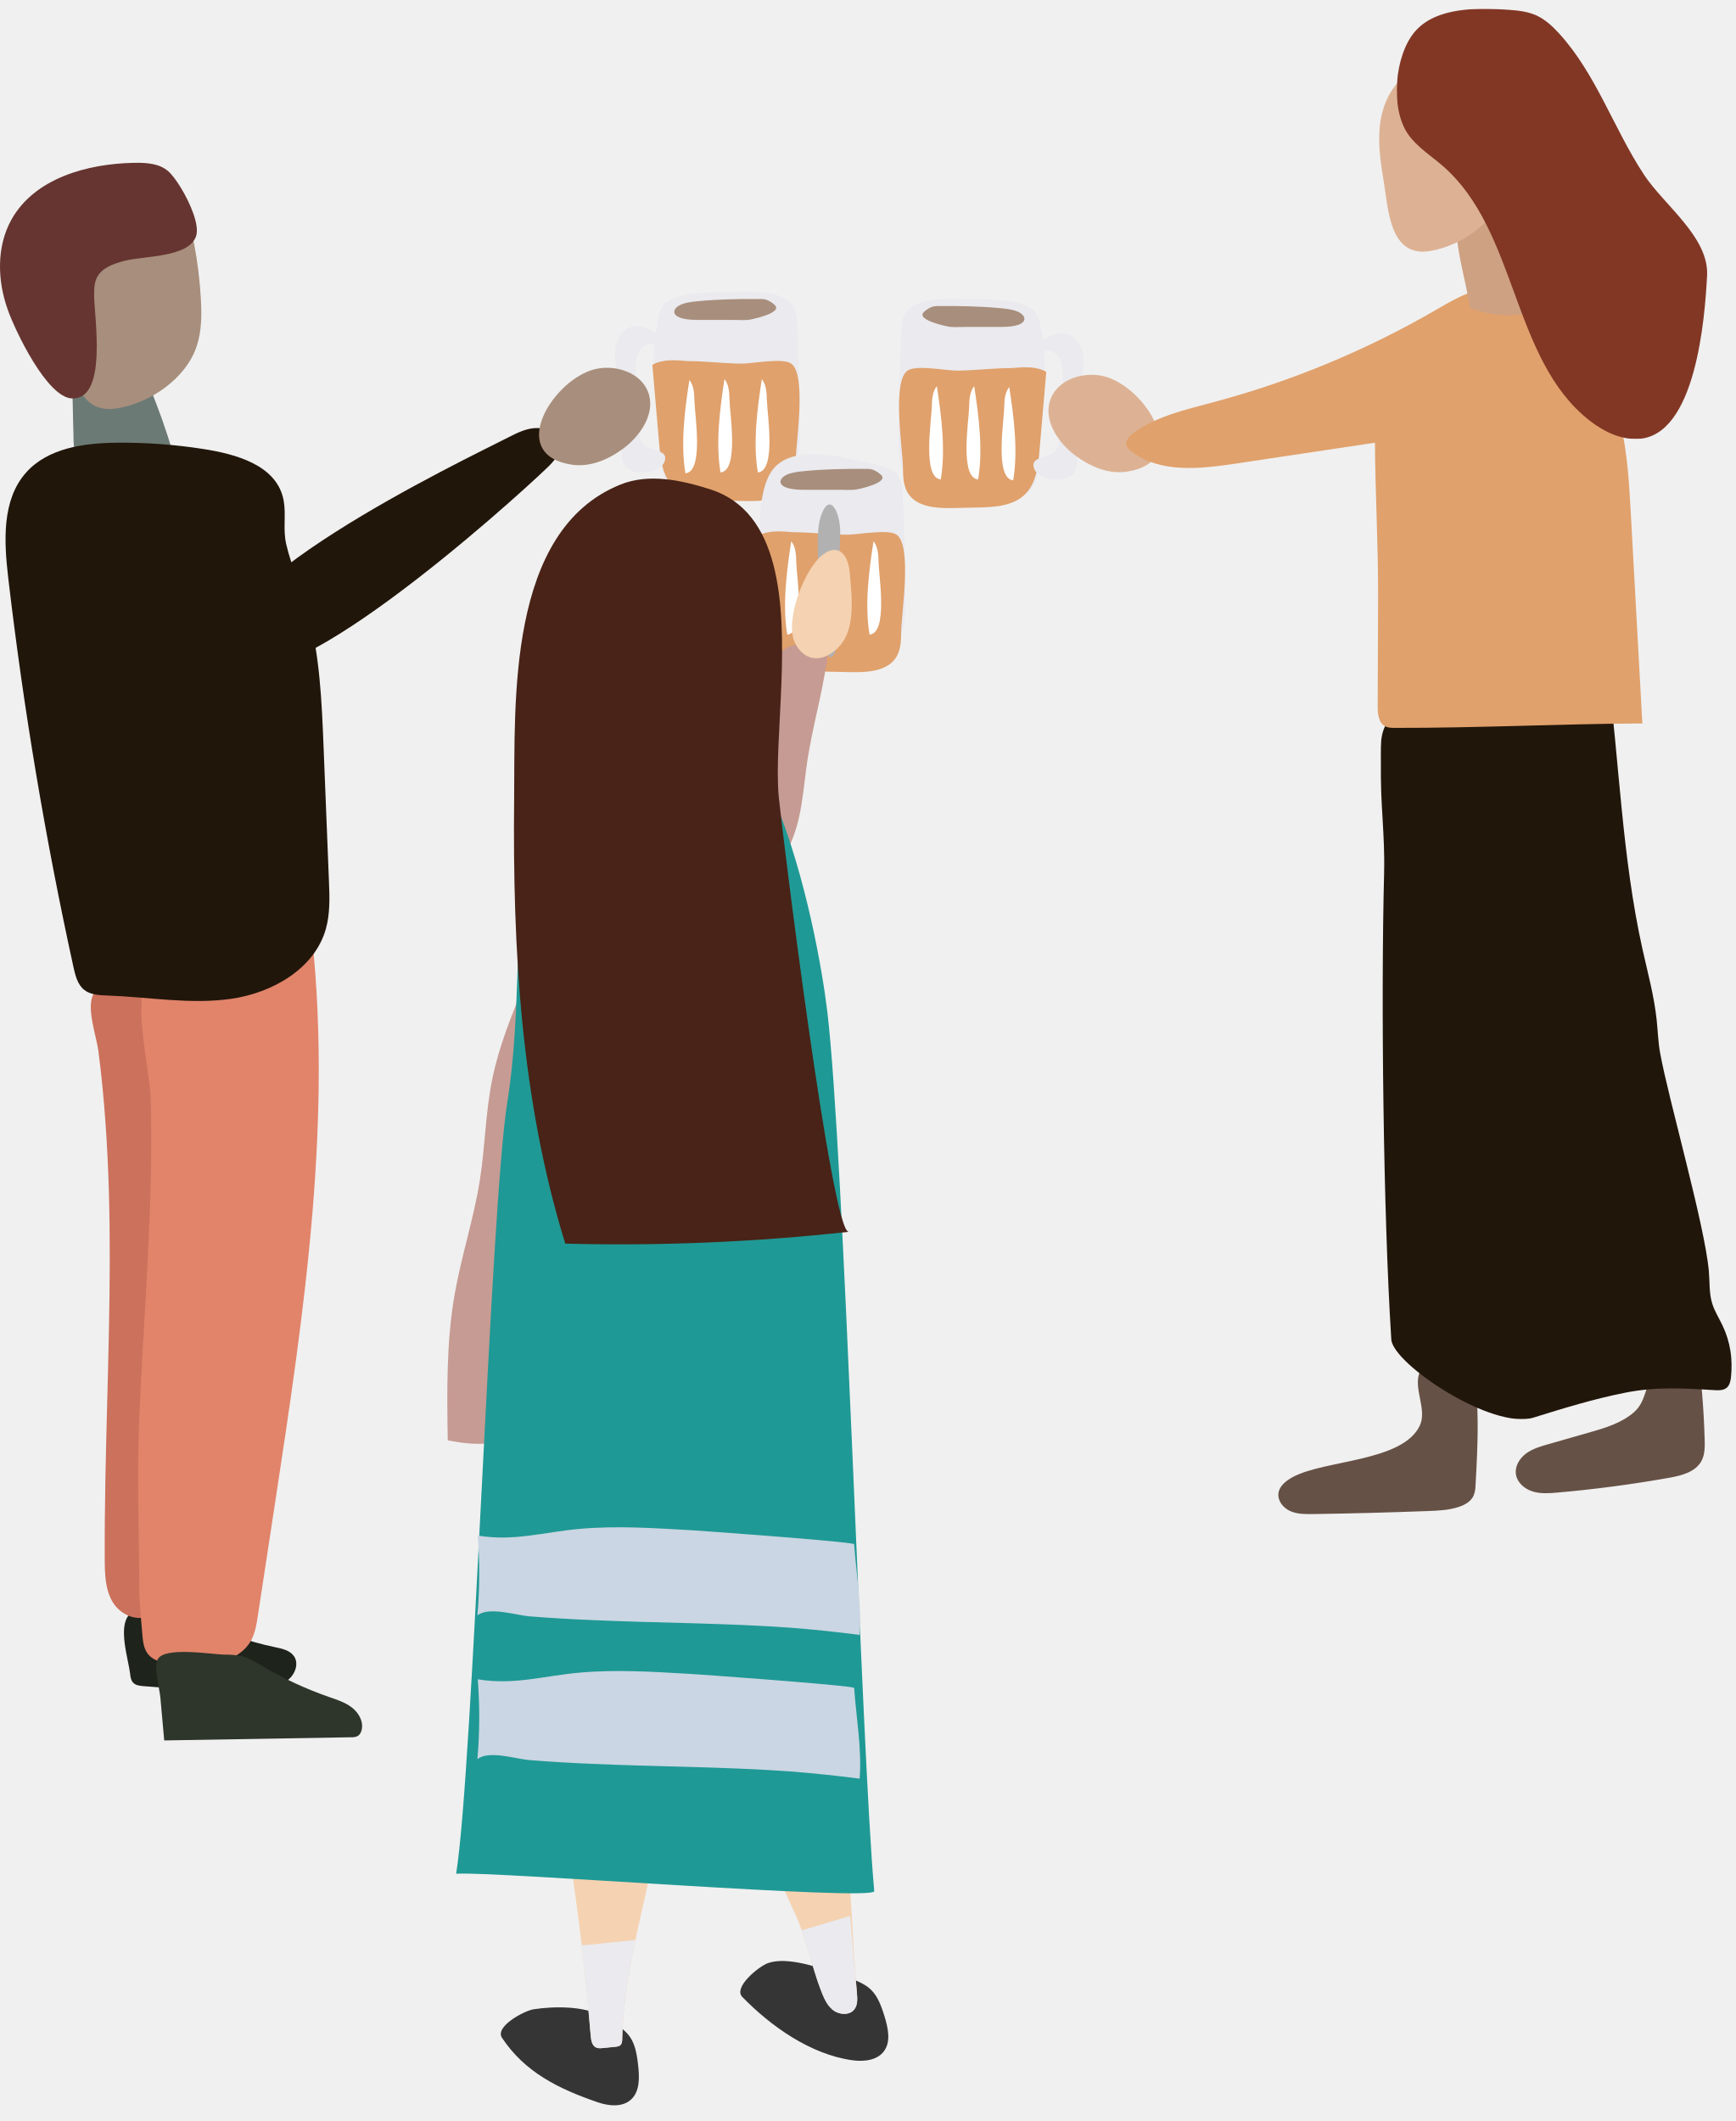
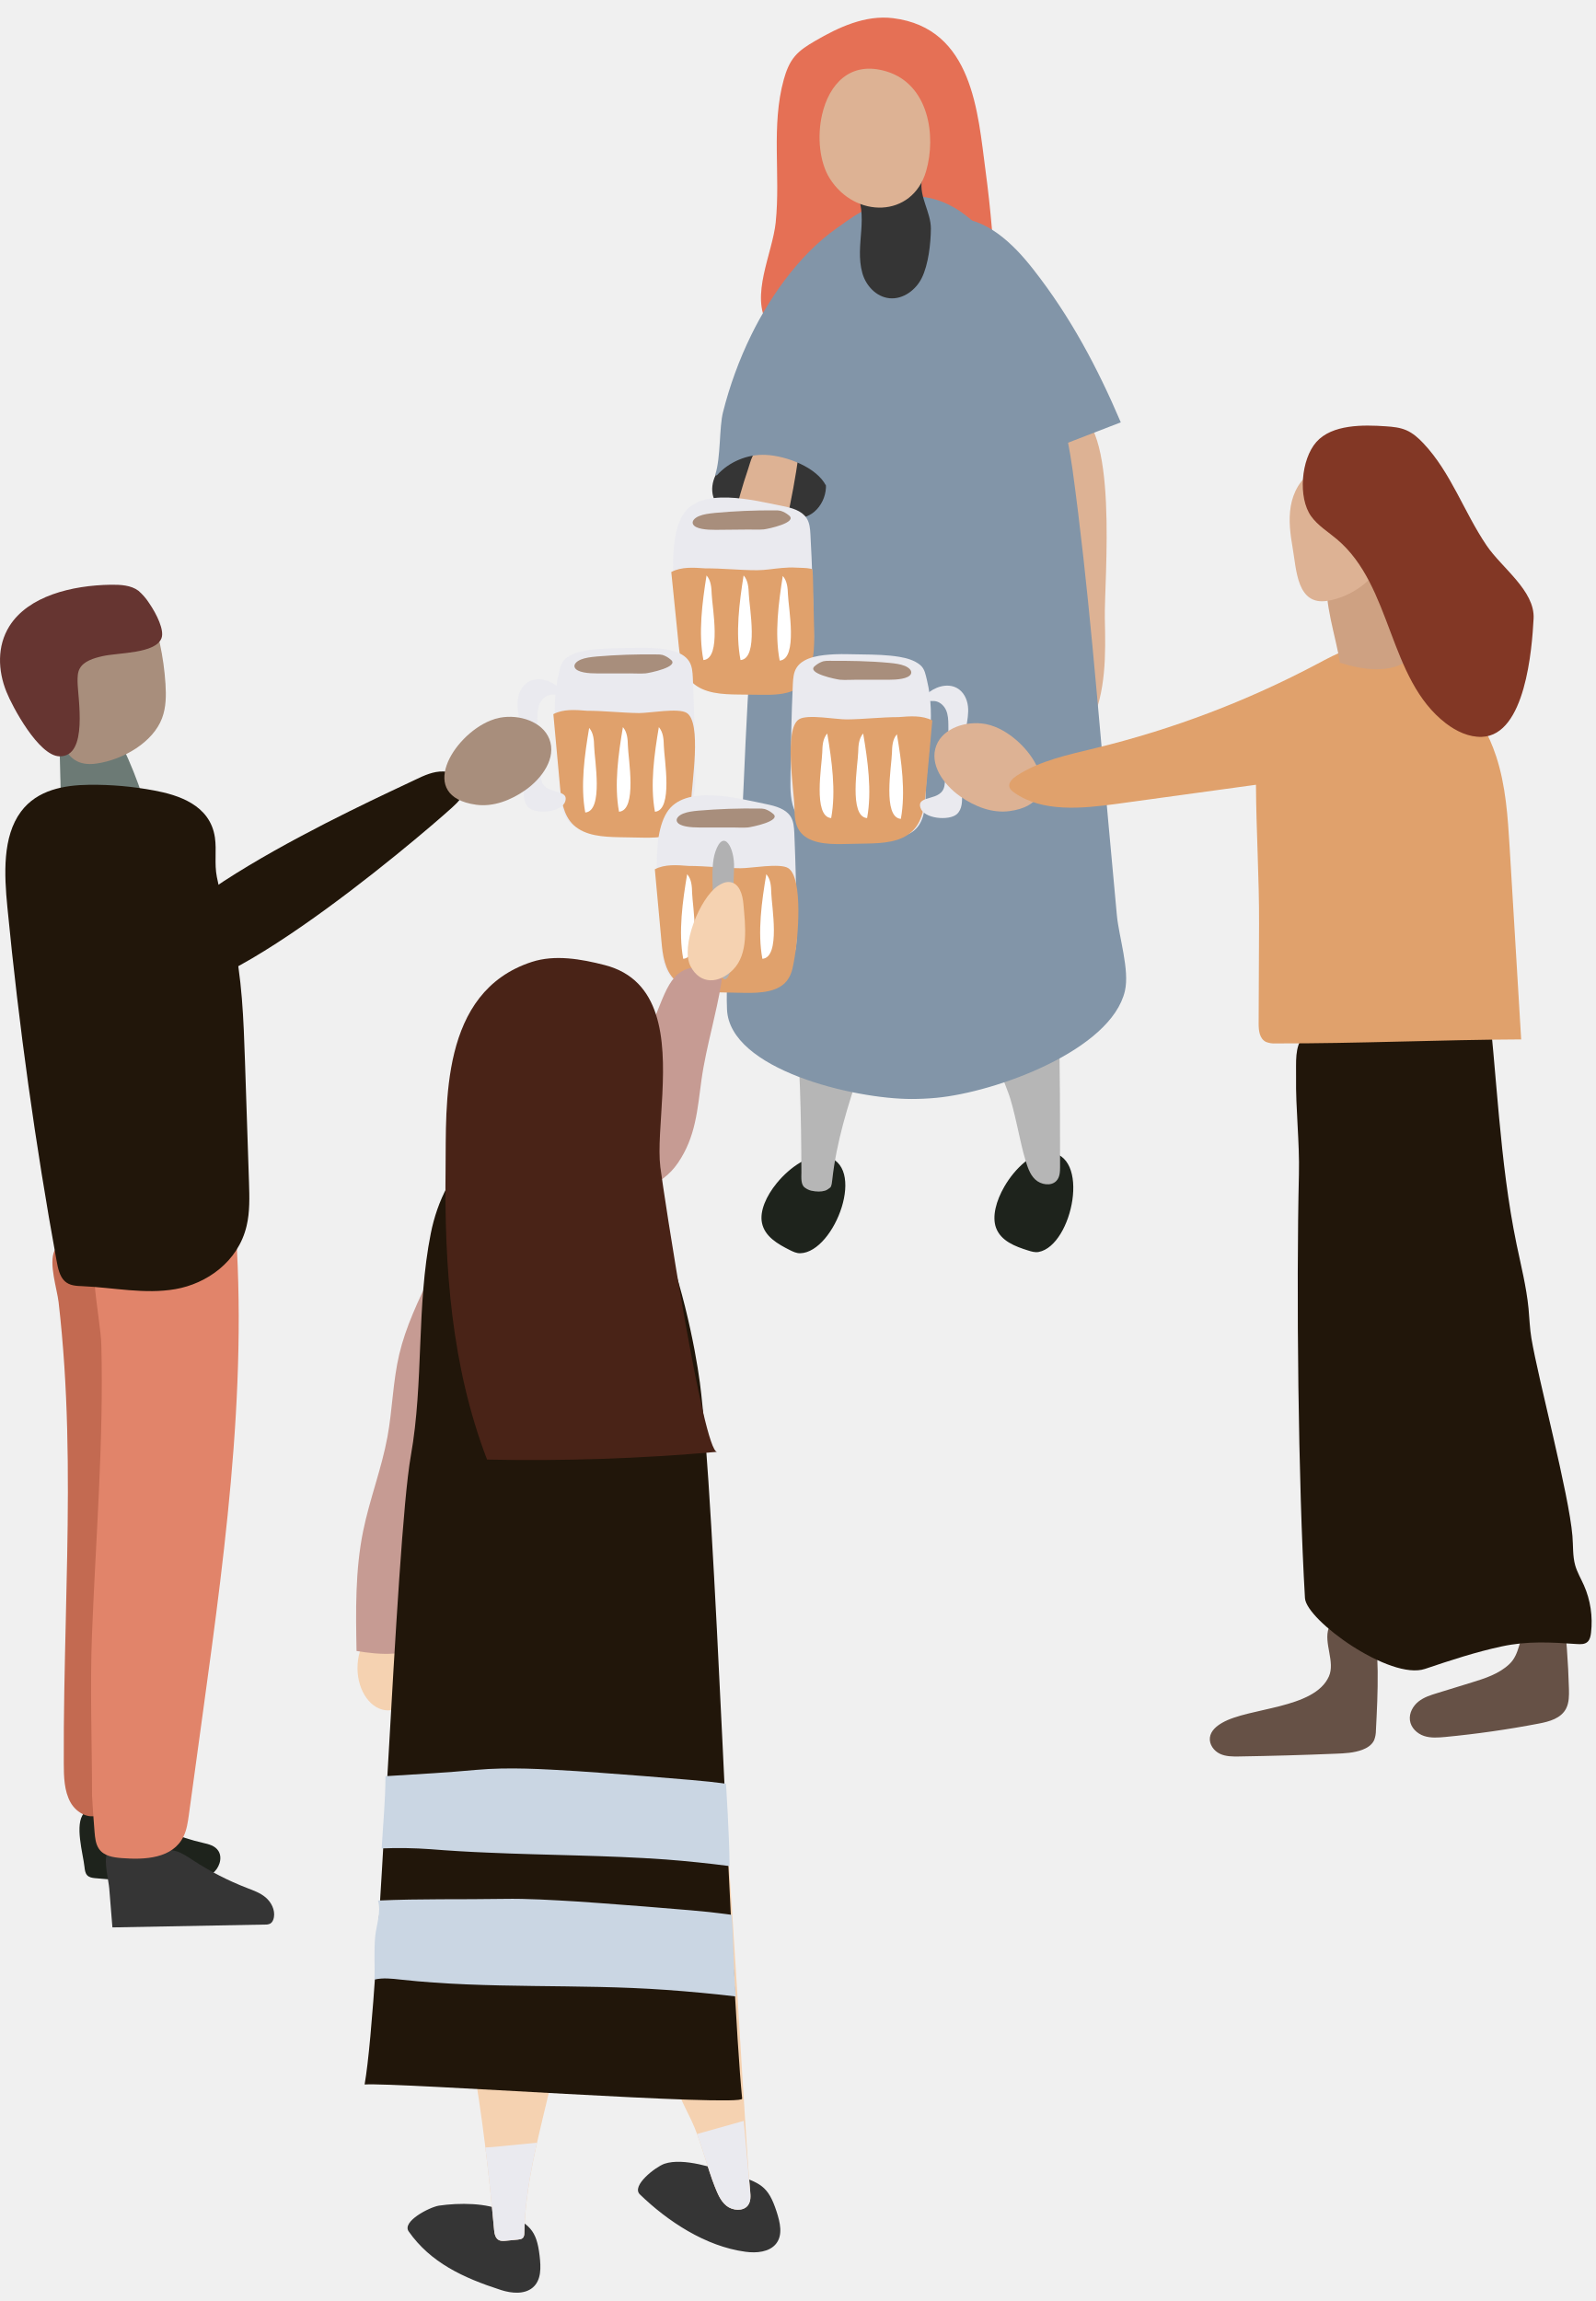
- <svg xmlns="http://www.w3.org/2000/svg" xmlns:xlink="http://www.w3.org/1999/xlink" width="63" height="77" viewBox="0 0 63 77">
+ <svg xmlns="http://www.w3.org/2000/svg" xmlns:xlink="http://www.w3.org/1999/xlink" width="52" height="75" viewBox="0 0 52 75">
  <defs>
-     <path id="a" d="M.231.232h12.74v28.236H.231z" />
-     <path id="c" d="M.176.27h11.266v15.618H.176z" />
-     <path id="e" d="M1.427.16c-.125.047-.29.046-.456.045C.73.203.487.202.355.345c-.21.228-.224.667-.262.97-.197 1.55.122 4.09.376 5.615.38 2.274.63 4.567.827 6.864.014.162.047.351.192.422.078.037.17.03.256.02l.445-.045c.067-.007.14-.016.189-.064.056-.055.06-.142.062-.222.056-3.046 1.252-5.967 1.49-9.005.118-1.523-.006-3.052-.13-4.574C3.79.204 2.597.132 1.902.132c-.244 0-.426.009-.475.027" />
-     <path id="g" d="M1.682.961c-.507.137-1.557.059-1.514.724.047.73.567 1.643.823 2.328A67.207 67.207 0 0 0 2.994 8.8c.302.652.615 1.953.872 2.625.108.28.215.578.443.774.229.195.625.23.804-.01.119-.16.107-.376.09-.573C4.89 7.994 4.57 3.706 3.749.165c.037.162-1.872.744-2.067.796" />
+     <path id="a" d="M.15.027h8.207v14.475H.149z" />
+     <path id="c" d="M1.232.13C1.125.169.982.168.838.167.631.165.42.164.306.28.126.466.113.824.08 1.07-.09 2.332.186 4.4.405 5.642c.327 1.852.544 3.72.715 5.59.012.131.04.285.165.343.068.03.147.024.221.017l.385-.037c.058-.006.121-.014.163-.052.048-.045.052-.116.053-.18.049-2.482 1.082-4.86 1.287-7.334.103-1.24-.004-2.485-.111-3.725-.009-.099-1.04-.158-1.64-.158-.21 0-.368.007-.41.023" />
+     <path id="e" d="M1.453.783C1.015.893.108.83.145 1.373c.04.594.49 1.337.711 1.895a53.675 53.675 0 0 0 1.73 3.897c.261.531.532 1.59.754 2.137.093.229.185.472.382.63.198.16.54.189.695-.008.102-.129.092-.305.077-.466-.27-2.949-.547-6.44-1.256-9.323.033.131-1.617.605-1.785.648" />
  </defs>
  <g fill="none" fill-rule="evenodd">
-     <path fill="#EAEAEF" d="M37.727 16.49c-.01.545-.07 1.173-.52 1.479-.21.142-.469.185-.72.225-.672.106-1.36.212-2.031.1-.672-.11-1.34-.48-1.63-1.095-.208-.437-.206-.94-.199-1.423.017-1.246.034-2.492.09-3.737.01-.227.025-.465.144-.66.273-.447.96-.504 1.43-.53.172-.01.344-.007.516-.004l.538.01c.468.007.938.016 1.4.098.272.05.56.134.772.32.182.157.21.395.262.621.348 1.505-.025 3.08-.052 4.597" />
-     <path fill="#E0A16C" d="M36.708 13.363c.432-.036.895-.077 1.272.136l-.248 2.875c-.048.559-.119 1.166-.514 1.563-.436.437-1.119.476-1.735.488l-.892.019c-.6.012-1.312-.032-1.632-.54-.17-.271-.178-.61-.182-.929-.008-.667-.409-3.14.173-3.526.317-.21 1.403.01 1.798.006.653-.006 1.309-.092 1.96-.092" />
-     <path fill="#A88E7C" d="M36.358 11.193c.205.02.416.047.585.12.169.074.285.204.228.325-.091.194-.517.231-.854.23h-1.222c-.196 0-.4.015-.595-.001-.127-.01-1.312-.261-.944-.556a.868.868 0 0 1 .306-.181.83.83 0 0 1 .212-.02c.77-.004 1.517.006 2.284.083" />
-     <path fill="#EAEAEF" d="M38.905 17.247c.21-.2.205-.531.193-.821-.036-.88.017-1.764.156-2.633.046-.288.102-.58.07-.869-.032-.29-.168-.584-.42-.729-.366-.21-.847-.038-1.145.259-.029.028-.058.06-.064.1-.013.074.06.14.133.156.074.018.151.004.227.01.2.017.364.178.442.363.078.184.086.39.089.59.011.81-.038 1.62-.146 2.423-.092.673-1.053.352-.911.885.121.456 1.087.54 1.376.266" />
-     <path fill="#DDB294" d="M40.36 13.757c1.431.616 2.786 3.038.537 3.367-.658.097-1.32-.184-1.855-.58-.645-.48-1.188-1.3-.909-2.052.259-.696 1.132-.995 1.86-.85.121.023.244.062.366.115" />
-     <path fill="#FFF" d="M35.363 14.018c-.164.206-.177.49-.183.752-.012.504-.351 2.578.326 2.635.183-1.077.022-2.314-.143-3.387M34.007 14.018c-.164.206-.177.49-.183.752-.011.504-.351 2.578.326 2.635.183-1.077.022-2.314-.143-3.387M36.636 14.049c-.164.206-.177.49-.183.753-.011.503-.351 2.577.326 2.634.183-1.077.022-2.314-.143-3.387" />
-     <path fill="#665146" d="M46.935 53.619c-.242.13-.493.32-.527.593-.036.276.176.535.431.647.255.112.542.111.82.107 1.393-.02 2.784-.057 4.176-.11.384-.014.775-.031 1.138-.156.21-.073.42-.193.515-.394a1.04 1.04 0 0 0 .074-.39c.084-1.498.177-3.22-.175-4.683-.62-.123-1.603-.08-1.86.597-.226.594.29 1.35.007 1.936-.633 1.305-3.443 1.231-4.6 1.853M59.32 51.263c-.452.4-1.053.576-1.633.742l-1.486.425c-.28.08-.569.164-.804.337-.235.174-.41.459-.37.748.041.304.311.538.605.63.293.091.609.067.915.04a46.512 46.512 0 0 0 4.042-.536c.449-.08.955-.207 1.173-.608.126-.233.125-.512.118-.777a31.46 31.46 0 0 0-.259-3.216c.015.11-1.381.596-1.552.79-.369.418-.29 1.019-.75 1.425" />
-     <g transform="translate(49.888 23.053)">
+     <path fill="#FFF" d="M21.963 21.546c.147.167.16.397.168.612.014.41.333 2.095-.27 2.147-.17-.876-.037-1.884.102-2.76" />
+     <path fill="#1E231C" d="M25.315 38.567c-.34.417-.557.905-.48 1.29.09.45.52.694.91.889.106.053.218.107.34.103 1.127-.032 2.209-2.92.795-3.164-.476-.082-1.124.34-1.565.882M32.738 38.673c-.27.465-.409.981-.273 1.348.16.43.622.605 1.039.736.113.036.231.072.35.05 1.109-.209 1.726-3.23.292-3.25-.483-.007-1.057.511-1.408 1.116" />
+     <path fill="#B6B6B6" d="M26.12 38.241c0 .132-.023.375.113.469a.582.582 0 0 0 .207.1c.184.038.32.038.45 0 .059-.016.123-.066.168-.1.052-.042.062-.197.07-.26.27-2.468 1.483-4.683 1.909-7.131.213-1.228.218-2.478.222-3.721 0-.134-1.862-.344-2.03-.298-.27.073-.727-.105-.937.077-.197.17-.24.526-.296.769-.283 1.245-.193 3.327-.085 4.582.16 1.87.206 3.636.21 5.513zM32.855 35.595c.213.55.387 1.627.56 2.19.072.235.142.484.325.658.182.174.52.23.692.047.114-.12.12-.298.12-.459-.006-2.96.031-6.46-.417-9.39.02.134-1.666.476-1.838.505-.446.075-1.344-.06-1.356.483-.013.596.369 1.372.54 1.945a54.153 54.153 0 0 0 1.374 4.021" />
+     <path fill="#DDB294" d="M36.011 20.162c.027 1.17.045 2.386-.463 3.456-.961-.21-1.492-1.19-1.687-2.102-.183-.856-.186-1.735-.189-2.608-.003-1.069-.885-5.781 1.257-5.521 1.57.19 1.054 5.567 1.082 6.775" />
+     <g transform="translate(24.386)">
      <mask id="b" fill="#fff">
        <use xlink:href="#a" />
      </mask>
-       <path fill="#21160A" d="M.355 8.61C.39 7.308.211 6 .233 4.696c.01-.568-.072-1.18.315-1.616.529-.596 1.223-.99 1.716-1.655.193-.261.373-.54.628-.742C3.33.336 3.918.266 4.474.242c1.138-.046 2.28.053 3.393.293.16.034.329.077.437.2.105.117.13.283.15.44.44 3.414.534 6.882 1.283 10.243.19.852.422 1.697.513 2.565.042.396.053.796.124 1.188.299 1.664 1.619 6.235 1.769 7.92.035.392.005.796.12 1.172.086.284.25.536.377.804.279.584.386 1.25.305 1.892-.017.133-.047.274-.147.363-.119.105-.297.101-.456.092-1.142-.071-2.125-.128-3.241.094-1.124.223-2.221.559-3.313.9-1.5.47-5.115-1.945-5.172-2.834C.324 20.992.237 13.201.356 8.611" mask="url(#b)" />
+       <path fill="#E57055" d="M.898 7.239c.159-1.55-.155-3.145.264-4.652.075-.268.175-.535.358-.752.176-.209.418-.359.66-.5C2.946.887 3.821.481 4.72.592 7.332.915 7.486 3.694 7.736 5.56c.336 2.508.434 5.043.292 7.567-.006.105-.015.217-.082.302-.077.098-.212.136-.338.165-.698.162-1.382.19-2.095.207-.487.01-1.191.26-1.632.102-.184-.067-.334-.194-.478-.32-1.004-.882-2.042-1.894-2.756-3.003-.598-.93.146-2.312.252-3.342" mask="url(#b)" />
    </g>
-     <path fill="#E0A16C" d="M58.698 14.922c.36 1.192.43 2.448.499 3.691l.42 7.65c-2.996.016-5.982.168-8.981.162-.12 0-.246-.001-.353-.057-.244-.127-.274-.457-.273-.733l.015-3.99c.007-1.869-.104-3.701-.114-5.573l-5.079.762c-1.286.193-2.734.348-3.764-.446-.075-.058-.15-.126-.177-.217-.052-.183.111-.353.266-.464.849-.606 1.898-.84 2.905-1.11a33.127 33.127 0 0 0 8.093-3.364c.709-.412 1.48-.868 2.29-.75.443.066.842.298 1.213.547 1.516 1.02 2.514 2.148 3.04 3.892" />
-     <path fill="#CEA182" d="M53.36 11.186c.882.299 1.96.456 2.655-.162.558-.495.665-1.353.457-2.07-.207-.716-.672-1.325-1.128-1.915-.106-.138-.219-.28-.378-.347a.901.901 0 0 0-.406-.044c-1.022.065-1.517.213-1.666 1.103-.164.977.333 2.447.467 3.435" />
-     <path fill="#DDB294" d="M54.614 6.967c.17-.52.172-1.08.142-1.627a14.702 14.702 0 0 0-.232-1.918c-.06-.317-.143-.656-.384-.867-.257-.223-.624-.245-.961-.255-.674-.022-1.387-.033-1.972.308-.608.355-.97 1.046-1.089 1.748-.118.701-.023 1.421.095 2.124.184 1.086.207 2.876 1.695 2.633 1.126-.184 2.34-1.024 2.706-2.146" />
-     <g transform="translate(50.528 .049)">
+     <path fill="#8295A8" d="M33.288 9.488c1.009 2.106 1.517 4.706 1.669 5.81.523 3.814.816 7.655 1.166 11.482l.28 3.05c.066.703.42 1.787.263 2.467-.446 1.934-4.205 3.306-6.157 3.487a8.64 8.64 0 0 1-.801.037c-1.883 0-5.929-.961-6.012-2.92-.068-1.587.31-3.293.415-4.885.221-3.395.193-6.885.812-10.248.457-2.484.185-4.998.693-7.454.225-1.087.756-2.158 1.7-2.897 2.86-2.243 4.77-.436 5.972 2.07" />
+     <path fill="#353535" d="M25.148 14.787c-.505-.084-1.062-.022-1.467.275-.406.298-.604.866-.363 1.294.298.528 1.045.62 1.679.649.457.02 1.186-.02 1.542-.322.233-.198.366-.491.382-.787.04-.73-1.166-1.007-1.773-1.109" />
+     <path fill="#DDB294" d="M23.52 18.457c-.083.304-.15.67.082.895.113.11.274.16.43.203.281.078.624.132.834-.06.105-.096.15-.233.192-.364.444-1.41.77-2.854.975-4.312.016-.117-1.032-.306-1.177-.249-.345.137-.373.432-.479.739-.352 1.023-.573 2.105-.857 3.148" />
+     <path fill="#8295A8" d="M29.735 6.838c-.741-.183-1.545.026-2.188.42-1.336.818-2.405 2.322-3.06 3.66a12.91 12.91 0 0 0-.922 2.52c-.125.496-.071 1.458-.247 2.02-.011.032.033.052.056.026.386-.43.99-.687 1.588-.657.693.034 1.662.413 1.96 1.003.887-3.075 2.515-5.77 2.813-8.992" />
+     <path fill="#EAEAEF" d="M22.122 21.08c.013.442.069.953.46 1.2.182.114.407.147.624.177.582.082 1.176.163 1.755.068.58-.096 1.153-.401 1.4-.904.176-.357.17-.767.16-1.16-.024-1.015-.048-2.03-.106-3.043-.01-.185-.025-.378-.129-.535-.16-.243-.485-.332-.782-.39-.93-.184-2.683-.65-3.254.301-.593.989-.159 3.188-.128 4.285" />
+     <path fill="#E0A16C" d="M22.979 18.525c-.374-.026-.774-.056-1.099.12l.237 2.34c.046.454.111.948.456 1.268.38.352.97.38 1.502.385l.77.009c.359.004.752-.005 1.076-.167.39-.196.508-.654.573-1.038.053-.318.046-.641.04-.963l-.034-1.542c-.003-.112-.005-.223-.015-.334-.002-.017-.004-.036-.017-.049-.011-.01-.027-.014-.042-.017-.16-.033-.33-.026-.492-.036-.15-.01-.301 0-.45.012-.27.022-.542.073-.812.073-.564 0-1.131-.065-1.693-.06" />
+     <path fill="#FFF" d="M24.238 18.756c.147.167.16.398.169.612.014.41.332 2.096-.27 2.147-.171-.876-.038-1.884.1-2.759M23.029 18.756c.147.167.16.398.168.612.015.41.333 2.096-.27 2.147-.17-.876-.037-1.884.102-2.759M25.514 18.773c.147.167.161.398.169.612.014.41.332 2.096-.27 2.147-.17-.876-.037-1.884.101-2.759" />
+     <path fill="#A88E7C" d="M23.289 16.72c-.178.018-.36.041-.505.102-.146.06-.245.168-.195.265.08.158.449.185.74.183l1.055-.01c.17-.002.345.01.514-.005.11-.01 1.131-.222.811-.46a.766.766 0 0 0-.265-.145.77.77 0 0 0-.183-.015 20.03 20.03 0 0 0-1.972.084" />
+     <path fill="#8295A8" d="M36.531 13.766l-2.356.91c-.32.123-.666.249-1 .17-.456-.109-.717-.549-.903-.955-.231-.507-1.785-6.787-1.23-6.795 1.105-.014 1.982.847 2.638 1.685 1.217 1.552 2.089 3.2 2.851 4.985" />
+     <path fill="#353535" d="M27.848 6.13c.514.922-.003 1.836.26 2.773.112.4.447.775.884.818.447.044.863-.275 1.052-.66.217-.437.294-1.128.297-1.606.003-.537-.385-1.038-.295-1.577" />
+     <path fill="#DDB294" d="M26.796 3.73c-.169.732-.079 1.565.247 2.084.822 1.312 2.695 1.303 3.143-.236.336-1.156.084-2.826-1.283-3.247-1.199-.369-1.883.425-2.107 1.4" />
+     <path fill="#EAEAEF" d="M30.17 25.92c-.009.443-.06.955-.449 1.204-.181.116-.406.151-.622.184-.581.086-1.175.173-1.755.082-.58-.091-1.157-.391-1.409-.893-.179-.355-.177-.765-.17-1.159.014-1.014.029-2.029.077-3.043.01-.185.022-.378.124-.536.237-.365.83-.411 1.235-.433a6.71 6.71 0 0 1 .447-.003l.464.008c.404.006.81.013 1.21.08.234.04.483.11.666.26.157.129.181.322.227.507.3 1.225-.022 2.507-.045 3.743" />
+     <path fill="#E0A16C" d="M29.29 23.374c.373-.03.772-.063 1.098.11l-.214 2.342c-.042.454-.103.949-.445 1.272-.376.356-.965.388-1.498.398l-.77.015c-.52.01-1.134-.026-1.41-.44-.147-.22-.154-.496-.157-.756-.007-.544-.353-2.558.15-2.871.273-.171 1.21.008 1.553.005.564-.005 1.13-.075 1.692-.075" />
+     <path fill="#A88E7C" d="M28.987 21.606c.177.017.36.04.505.099.146.06.247.166.198.264-.08.158-.448.188-.739.188l-1.055-.001c-.17 0-.345.013-.514 0-.11-.01-1.133-.213-.815-.453a.766.766 0 0 1 .264-.148.77.77 0 0 1 .183-.016c.665-.003 1.31.005 1.973.067" />
+     <path fill="#EAEAEF" d="M31.187 26.537c.182-.163.177-.433.167-.67-.031-.716.014-1.436.135-2.143.04-.235.088-.472.06-.708-.028-.235-.145-.475-.364-.593-.315-.17-.73-.031-.988.21-.025.024-.05.05-.055.082-.011.06.051.113.115.127.064.014.13.003.196.008.172.014.314.145.382.295.067.15.074.318.076.481.01.66-.032 1.32-.126 1.973-.079.548-.91.287-.787.721.105.372.94.44 1.189.217" />
+     <path fill="#DDB294" d="M32.443 23.694c1.237.502 2.407 2.474.465 2.743-.568.078-1.141-.15-1.602-.473-.558-.39-1.027-1.058-.785-1.671.223-.566.977-.81 1.606-.693.104.02.21.051.316.094" />
+     <path fill="#FFF" d="M28.134 23.907c-.145.168-.157.399-.162.613-.01.41-.313 2.099.29 2.145.163-.877.02-1.884-.128-2.758M26.963 23.907c-.145.168-.157.399-.162.613-.01.41-.313 2.099.29 2.145.163-.877.02-1.884-.128-2.758M29.234 23.932c-.145.168-.157.4-.162.613-.01.41-.313 2.099.29 2.146.162-.878.02-1.885-.128-2.759" />
+     <path fill="#665146" d="M39.835 56.154c-.184.106-.373.26-.4.483-.026.225.134.436.327.527.193.091.41.09.621.087 1.053-.017 2.105-.046 3.157-.09.29-.011.586-.025.862-.127.158-.059.317-.157.389-.32a.904.904 0 0 0 .056-.318c.063-1.22.133-2.621-.132-3.813-.47-.1-1.213-.066-1.408.485-.17.485.22 1.1.006 1.577-.478 1.063-2.604 1.003-3.478 1.509M49.201 54.236c-.341.325-.796.469-1.234.604l-1.124.346c-.213.065-.43.133-.608.274-.178.142-.31.374-.28.61.03.247.235.437.457.512.222.074.46.055.692.034a32.787 32.787 0 0 0 3.057-.438c.34-.065.722-.168.887-.494.096-.19.095-.417.09-.633a27.622 27.622 0 0 0-.196-2.619c.011.089-1.044.485-1.174.643-.279.34-.219.83-.567 1.16" />
+     <path fill="#21160A" d="M42.337 38.276c.025-1.062-.109-2.125-.093-3.189.008-.463-.054-.961.238-1.315.4-.486.926-.807 1.299-1.349.146-.212.282-.44.475-.604.33-.281.776-.339 1.196-.357a9.498 9.498 0 0 1 2.566.237c.12.028.249.064.33.163.08.096.1.231.114.358.333 2.781.404 5.605.97 8.342.144.693.32 1.382.389 2.088.03.323.04.649.093.968.227 1.354 1.225 5.077 1.338 6.448.027.32.004.649.09.956.066.23.19.436.286.654.211.476.292 1.018.23 1.541-.012.107-.035.223-.11.295-.09.086-.225.083-.345.075-.864-.058-1.608-.104-2.451.076-.85.182-1.68.456-2.506.734-1.134.382-3.869-1.584-3.912-2.308-.22-3.731-.286-10.075-.197-13.813" />
+     <path fill="#E0A16C" d="M48.763 24.643c.32.97.383 1.994.444 3.006l.374 6.23c-2.668.012-5.328.136-7.999.131a.73.73 0 0 1-.314-.047c-.217-.103-.244-.372-.244-.596l.014-3.25c.006-1.52-.093-3.013-.101-4.538l-4.524.621c-1.145.157-2.435.283-3.352-.363-.067-.047-.135-.103-.158-.177-.046-.15.1-.287.237-.377.756-.494 1.69-.685 2.587-.904a31.102 31.102 0 0 0 7.209-2.74c.63-.335 1.317-.706 2.04-.61.394.053.749.242 1.08.445 1.349.83 2.238 1.749 2.707 3.17" />
+     <path fill="#CEA182" d="M43.673 21.601c.759.243 1.687.371 2.287-.132.48-.403.573-1.102.394-1.685-.179-.583-.58-1.08-.972-1.56-.091-.112-.189-.228-.326-.283a.823.823 0 0 0-.35-.035c-.88.053-1.307.173-1.436.898-.14.795.287 1.992.403 2.797" />
+     <path fill="#DDB294" d="M45.075 18.19c.113-.337.114-.7.094-1.056a9.3 9.3 0 0 0-.154-1.246c-.04-.207-.096-.427-.257-.563-.172-.146-.417-.16-.642-.167-.45-.013-.927-.02-1.317.2-.406.231-.648.68-.727 1.136-.08.456-.016.924.063 1.38.123.706.138 1.869 1.132 1.71.752-.119 1.563-.664 1.808-1.393" />
+     <path fill="#823725" d="M48.459 17.787c-.74-1.087-1.161-2.38-2.067-3.34-.16-.17-.34-.331-.557-.425-.209-.09-.44-.112-.668-.127-.732-.051-1.751-.067-2.262.512-.5.565-.603 1.815-.17 2.42.218.305.554.507.843.752 1.816 1.532 1.663 4.553 3.552 6 .337.257.748.455 1.176.438 1.414-.054 1.628-2.867 1.68-3.853.049-.906-1.037-1.654-1.527-2.377" />
+     <path fill="#1E231C" d="M2.754 60.854c.01.093.023.193.08.261.066.078.17.094.266.103 1.014.103 2.035.067 3.053.032.262-.01.538-.023.76-.178.22-.153.355-.501.207-.739-.108-.175-.318-.223-.505-.266a7.156 7.156 0 0 1-2.168-.895c-.122-.076-.244-.156-.376-.207-.328-.125-1.059-.178-1.335.135-.316.358-.028 1.319.018 1.754" />
+     <path fill="#353535" d="M3.664 62.823l4.981-.093a.326.326 0 0 0 .167-.033c.066-.04.102-.123.116-.204.042-.245-.089-.493-.267-.645-.178-.152-.397-.228-.609-.31a9.476 9.476 0 0 1-1.765-.906c-.177-.116-.355-.24-.554-.297a1.793 1.793 0 0 0-.467-.048c-.341-.006-1.61-.25-1.78.146-.105.244.053.853.075 1.121l.103 1.27" />
+     <path fill="#6C7A75" d="M1.867 24.163c.58.24 1.264.277 1.874.103.059-.016.125-.035.18-.01.044.022.067.066.087.107.248.523.462 1.058.641 1.603.012.037.023.08-.004.111-.019.022-.052.03-.082.036-.44.087-.889.046-1.335.039-.249-.004-.82.125-1.035.005-.27-.151-.206-.542-.226-.785-.011-.14.003-1.167-.1-1.209" />
+     <path fill="#C36A51" d="M2.079 57.482c.001.432.013.888.215 1.258.202.37.665.6.995.37.32-.22.353-.712.356-1.129.048-6.031 1.175-12.044.758-18.058.032.458-2.398.333-2.63.848-.188.415.086 1.242.137 1.673.08.692.141 1.387.187 2.083.18 2.746.112 5.503.048 8.252-.036 1.567-.074 3.135-.066 4.703" />
+     <path fill="#E1846A" d="M3 58.535c.022.393.05.785.082 1.177.016.19.036.389.138.542.163.246.474.288.749.31.747.059 1.666.02 2.017-.714.102-.214.137-.459.17-.698l.451-3.286c.789-5.73 1.578-11.548.941-17.301l-2.127.735c-.569.196-1.556.313-2.03.704-.692.572-.111 2.904-.088 3.832.08 3.154-.183 6.3-.305 9.448C2.93 55.041 3 56.781 3 58.535" />
+     <path fill="#A88E7C" d="M5.281 23.412c.135-.357.136-.743.113-1.119a8.896 8.896 0 0 0-.184-1.32c-.047-.218-.113-.45-.304-.596-.203-.153-.493-.168-.76-.175-.533-.015-1.097-.023-1.56.211-.48.244-.767.72-.86 1.203-.094.483-.02.978.074 1.461.146.747.164 1.979 1.34 1.811.892-.126 1.851-.704 2.141-1.476" />
+     <path fill="#663531" d="M4.855 19.649a1.873 1.873 0 0 0-.342-.393c-.24-.182-.583-.201-.9-.197-1.273.019-2.69.368-3.307 1.351-.405.645-.377 1.45-.094 2.144.187.472 1.045 2.08 1.723 2.098.963.027.594-1.935.593-2.444 0-.141 0-.289.07-.416.129-.24.45-.339.743-.405.53-.12 1.723-.077 1.922-.583.1-.255-.147-.777-.408-1.155" />
+     <path fill="#21160A" d="M5.029 25.766a10.777 10.777 0 0 0-2.124-.186c-.804.01-1.689.157-2.224.878-.602.812-.546 2.037-.44 3.118.375 3.868.91 7.713 1.603 11.517.045.246.1.51.265.665.157.148.372.156.572.164 1.015.043 2.035.272 3.04.096 1.006-.176 2.04-.884 2.317-2.06.108-.456.093-.939.078-1.413a12042.9 12042.9 0 0 1-.131-3.95c-.046-1.367-.093-2.748-.397-4.066-.15-.655-.392-1.284-.52-1.945-.087-.442-.002-.86-.063-1.285-.155-1.07-1.205-1.388-1.976-1.533" />
+     <path fill="#21160A" d="M13.539 25.413c.288-.139.593-.279.916-.267.323.012.662.231.673.536.01.253-.197.463-.391.638-1.137 1.03-8.63 7.41-9.93 5.68-1.477-1.967 7.348-5.921 8.732-6.587" />
+     <path fill="#EAEAEF" d="M18.255 25.713c.008.443.06.955.449 1.204.18.116.405.151.621.183.582.087 1.175.173 1.756.082.58-.09 1.156-.39 1.408-.892.18-.355.177-.765.171-1.159a90.866 90.866 0 0 0-.078-3.043c-.009-.185-.021-.379-.124-.537-.236-.364-.83-.41-1.235-.432a6.713 6.713 0 0 0-.446-.003l-.464.008c-.405.006-.811.013-1.21.08-.235.04-.483.11-.667.26-.157.129-.18.322-.226.507-.3 1.225.022 2.507.045 3.742" />
+     <path fill="#E0A16C" d="M19.135 23.167c-.373-.03-.773-.063-1.099.11l.215 2.341c.041.455.102.95.444 1.273.376.355.966.387 1.498.398l.77.014c.52.01 1.134-.025 1.41-.44.147-.22.155-.495.158-.755.007-.544.353-2.558-.15-2.872-.274-.17-1.212.009-1.553.006-.564-.006-1.13-.075-1.693-.075" />
+     <path fill="#A88E7C" d="M19.438 21.4c-.178.016-.36.038-.506.098-.146.06-.246.166-.197.263.08.159.447.19.738.189l1.055-.001c.17 0 .345.012.514-.001.11-.009 1.134-.213.815-.452a.765.765 0 0 0-.263-.149.774.774 0 0 0-.183-.016 19.96 19.96 0 0 0-1.973.068" />
+     <path fill="#EAEAEF" d="M17.238 26.33c-.183-.163-.177-.433-.167-.67.03-.716-.015-1.436-.135-2.144-.04-.234-.088-.471-.06-.707.027-.236.145-.475.363-.594.315-.17.731-.03.989.211.024.023.05.05.055.082.01.06-.052.113-.115.127-.064.014-.13.003-.196.008-.173.014-.314.145-.382.295-.067.15-.074.318-.077.48-.01.66.032 1.32.126 1.974.08.548.91.287.787.72-.105.372-.94.44-1.188.218" />
+     <path fill="#A88E7C" d="M15.981 23.487c-1.237.502-2.406 2.474-.464 2.743.568.078 1.14-.151 1.602-.474.557-.39 1.027-1.057.785-1.67-.223-.566-.977-.81-1.606-.693a1.62 1.62 0 0 0-.317.094" />
+     <path fill="#FFF" d="M20.303 23.7c.146.168.157.399.163.613.01.41.312 2.098-.29 2.145-.163-.877-.02-1.884.127-2.758M21.474 23.7c.146.168.158.399.163.613.01.41.312 2.098-.29 2.145-.163-.877-.02-1.884.127-2.758M19.203 23.725c.146.168.157.399.163.613.01.41.313 2.099-.29 2.145-.163-.877-.02-1.884.127-2.758" />
+     <path fill="#EAEAEF" d="M21.563 30.772c.008.443.06.954.448 1.203.181.116.406.151.622.183.581.087 1.175.173 1.755.083.58-.091 1.157-.392 1.409-.892.179-.356.177-.766.17-1.16a91.61 91.61 0 0 0-.077-3.042c-.01-.185-.022-.38-.124-.537-.158-.244-.482-.336-.779-.397-.928-.19-2.676-.67-3.256.275-.603.983-.189 3.187-.168 4.284" />
+     <path fill="#E0A16C" d="M21.344 28.335l.215 2.342c.041.454.102.949.444 1.272.376.356.965.388 1.498.398l.77.015c.52.01 1.134-.026 1.41-.44.147-.22.168-.442.216-.699.11-.58.294-2.615-.208-2.928-.274-.171-1.212.008-1.553.005-.565-.005-1.13-.075-1.693-.075-.373-.03-.773-.063-1.1.11z" />
+     <ellipse cx="12.652" cy="54.369" fill="#F5D2B1" rx="1" ry="1.38" />
+     <path fill="#B1B1B2" d="M23.926 28.29l-.109 3.138c-.004.125-.01.261-.057.354-.453.903-.532-2.86-.535-2.985-.007-.356-.011-.737.093-1.039.267-.774.631-.125.608.533" />
+     <path fill="#FFF" d="M22.397 28.494c.146.168.157.399.162.613.01.41.313 2.099-.29 2.145-.162-.877-.02-1.884.128-2.758M24.977 28.494c.145.168.157.399.162.613.01.41.313 2.099-.29 2.145-.163-.877-.02-1.884.128-2.758" />
+     <path fill="#C69B93" d="M14.043 41.542c-.408.848-.818 1.703-1.03 2.602-.209.885-.22 1.795-.384 2.687-.19 1.037-.583 2.04-.793 3.075-.262 1.287-.239 2.602-.215 3.907.77.127 1.713.205 2.202-.32.227-.242.296-.563.354-.869.613-3.205.92-6.453.917-9.7" />
+     <path fill="#353535" d="M21.656 70.527c-.29.103-1.09.717-.8.998.898.87 2.135 1.695 3.441 1.87.359.05.779.012.997-.26.233-.29.13-.7.018-1.049-.274-.843-.527-.94-1.42-1.225-.585-.187-1.608-.545-2.236-.334M14.305 71.892c-.305.05-1.214.514-.984.841.712 1.012 1.763 1.508 3.012 1.91.343.11.763.147 1.032-.082.286-.244.266-.666.224-1.027-.102-.877-.332-1.016-1.152-1.452-.54-.287-1.474-.286-2.132-.19" />
+     <path fill="#F5D2B1" d="M15.39 67.087c.327 1.851.543 3.72.714 5.59.012.13.04.285.166.343.067.03.146.024.22.017l.385-.037c.058-.006.121-.014.163-.052.049-.045.052-.117.053-.18.05-2.482 1.083-4.86 1.287-7.334.103-1.24-.004-2.485-.111-3.725-.012-.134-1.887.337-2.05.396-.263.094-.733.219-.926.416-.182.186-.193.543-.227.79-.17 1.263.106 2.534.326 3.776M22.542 69.129c.262.531.532 1.59.754 2.138.093.228.185.47.383.63.197.159.539.188.694-.008.103-.13.093-.306.078-.467-.27-2.949-.83-15.813-1.538-18.696.032.131-1.618 8.65-1.786 8.693-.438.11-1.345.047-1.308.59.04.594.772 2.665.994 3.223a53.792 53.792 0 0 0 1.73 3.897" />
+     <g transform="translate(14.984 61.444)">
      <mask id="d" fill="#fff">
        <use xlink:href="#c" />
      </mask>
-       <path fill="#823725" d="M9.152 6.297c-1.105-1.672-1.738-3.663-3.093-5.14-.24-.262-.509-.51-.834-.654-.313-.138-.66-.173-1-.197C3.127.228 1.602.203.837 1.094c-.748.87-.903 2.793-.256 3.724.328.471.831.783 1.264 1.158 2.718 2.359 2.49 7.008 5.317 9.234.505.397 1.12.702 1.76.676 2.117-.084 2.438-4.414 2.517-5.93.072-1.395-1.553-2.547-2.288-3.659" mask="url(#d)" />
+       <path fill="#EAEAEF" d="M3.417 8.31c-.032.236.372.262.539.44.063.068.09.158.113.246.434 1.598.543 3.274.321 4.91-.175 1.3-.59 2.627-1.537 3.587-.297.302-.655.568-1.077.674-.422.107-.915.027-1.212-.275-.152-.156-.242-.355-.328-.55-.359-.816-.703-1.653-.784-2.532-.063-.691.037-1.385.064-2.078.026-.65-.016-1.3-.024-1.95-.008-.54-.09-1.274.125-1.786.215-.513.983-.412 1.474-.46l2.326-.226" mask="url(#d)" />
    </g>
-     <path fill="#6C7A75" d="M2.525 13.717a3.513 3.513 0 0 0 2.533.157c.08-.026.169-.054.243-.015.06.032.091.1.118.163.335.8.624 1.619.867 2.451.016.057.03.124-.006.17-.026.034-.07.046-.11.055-.596.133-1.202.07-1.806.06-.336-.006-1.11.191-1.4.007-.364-.23-.277-.828-.304-1.2-.016-.213.003-1.784-.135-1.848" />
-     <path fill="#1E231C" d="M4.723 60.765c.013.114.03.237.109.321.09.096.231.115.362.126 1.381.127 2.772.083 4.159.04.357-.012.733-.029 1.036-.218.3-.189.483-.617.283-.908-.149-.215-.434-.275-.69-.328A10.372 10.372 0 0 1 7.03 58.7c-.167-.093-.332-.19-.513-.253-.447-.153-1.442-.22-1.819.165-.43.44-.038 1.62.026 2.154" />
-     <path fill="#CC715C" d="M3.802 56.624c.003.531.018 1.09.293 1.545.275.454.906.737 1.357.456.434-.272.48-.876.484-1.388.066-7.407 1.6-14.79 1.033-22.176.043.563-3.267.41-3.584 1.041-.256.51.118 1.526.187 2.056.11.85.193 1.703.254 2.557.245 3.373.154 6.757.067 10.134-.05 1.924-.1 3.85-.091 5.775" />
-     <path fill="#E1846A" d="M5.057 57.918c.03.482.068.964.112 1.445.021.232.049.478.188.665.222.302.646.355 1.02.381 1.019.072 2.27.024 2.749-.876.139-.263.186-.564.231-.858l.616-4.035c1.073-7.038 2.15-14.181 1.281-21.247l-2.898.902c-.775.242-2.12.385-2.766.866-.943.702-.151 3.566-.12 4.706.108 3.873-.25 7.737-.416 11.603-.092 2.157.003 4.294.003 6.448" />
-     <path fill="#2E362B" d="M5.962 63.184l6.787-.115a.487.487 0 0 0 .227-.04c.09-.05.14-.151.158-.252.057-.3-.12-.604-.363-.79-.243-.187-.541-.281-.83-.381a13.505 13.505 0 0 1-2.405-1.114c-.242-.142-.483-.294-.755-.363a2.698 2.698 0 0 0-.636-.06c-.465-.007-2.193-.307-2.426.18-.142.298.072 1.046.102 1.376l.14 1.559" />
-     <path fill="#A88E7C" d="M7.14 12.568c.182-.547.184-1.136.152-1.711a15.287 15.287 0 0 0-.248-2.018c-.064-.335-.153-.69-.411-.912-.274-.236-.667-.258-1.028-.27-.72-.022-1.483-.034-2.108.325-.65.372-1.038 1.1-1.164 1.838-.127.74-.026 1.497.101 2.235.197 1.143.22 3.026 1.812 2.77 1.205-.193 2.502-1.077 2.894-2.257" />
-     <path fill="#663531" d="M6.563 6.812c-.164-.269-.333-.49-.461-.6-.324-.28-.79-.308-1.217-.301-1.721.028-3.636.562-4.472 2.066-.547.986-.51 2.217-.127 3.278.253.722 1.413 3.18 2.33 3.21 1.303.04.803-2.96.801-3.738 0-.217.001-.442.095-.637.175-.368.61-.518 1.004-.62.717-.184 2.331-.118 2.6-.891.136-.39-.199-1.188-.553-1.767" />
-     <path fill="#21160A" d="M7.378 16.3a19.057 19.057 0 0 0-3.14-.228c-1.189.012-2.496.193-3.287 1.079-.89.997-.807 2.501-.652 3.829.555 4.75 1.347 9.472 2.371 14.144.067.3.149.626.392.816.232.181.55.19.845.201 1.5.054 3.008.334 4.495.118 1.486-.216 3.014-1.086 3.425-2.53.159-.56.137-1.153.114-1.734l-.194-4.852c-.067-1.678-.137-3.375-.586-4.993-.223-.804-.58-1.577-.77-2.388-.127-.543-.001-1.058-.092-1.578-.23-1.316-1.78-1.705-2.921-1.884" />
-     <path fill="#21160A" d="M18.474 15.867c.333-.17.687-.342 1.06-.327.375.014.767.284.78.657.01.312-.228.569-.453.785-1.317 1.264-9.99 9.099-11.496 6.974-1.71-2.414 8.507-7.27 10.11-8.089" />
-     <path fill="#EAEAEF" d="M23.934 16.236c.01.544.069 1.173.519 1.478.21.143.47.186.72.225.673.106 1.36.213 2.032.101.672-.111 1.339-.48 1.63-1.095.208-.437.205-.94.198-1.424a119.368 119.368 0 0 0-.09-3.737c-.01-.227-.025-.465-.143-.659-.274-.447-.961-.505-1.43-.53-.172-.01-.344-.007-.517-.004l-.537.009c-.468.008-.939.016-1.4.1-.272.048-.56.133-.773.318-.18.158-.21.396-.262.622-.348 1.504.026 3.079.053 4.596" />
-     <path fill="#E0A16C" d="M24.953 13.109c-.432-.037-.895-.078-1.273.135l.249 2.876c.048.558.118 1.165.514 1.562.435.437 1.118.476 1.735.489l.892.018c.6.012 1.312-.032 1.631-.54.17-.271.18-.608.183-.928.008-.668.408-3.141-.173-3.527-.318-.21-1.403.01-1.799.007-.653-.006-1.308-.092-1.959-.092" />
-     <path fill="#A88E7C" d="M25.303 10.938c-.206.02-.417.048-.585.121-.169.073-.285.204-.229.324.092.194.518.232.855.231l1.222-.001c.196 0 .399.016.594 0 .128-.012 1.313-.262.944-.556a.873.873 0 0 0-.305-.182.828.828 0 0 0-.212-.02c-.77-.003-1.518.007-2.284.083" />
-     <path fill="#EAEAEF" d="M22.756 16.993c-.211-.2-.205-.532-.193-.822.035-.88-.017-1.764-.157-2.633-.046-.288-.102-.579-.07-.868.033-.29.169-.584.421-.73.365-.209.847-.037 1.145.26.029.028.057.06.064.1.012.074-.06.139-.134.156-.073.017-.15.003-.226.01-.2.017-.364.178-.442.362-.078.184-.086.39-.089.59-.011.81.037 1.621.146 2.424.091.672 1.053.352.911.885-.121.456-1.088.54-1.376.266" />
-     <path fill="#A88E7C" d="M21.302 13.502c-1.433.616-2.787 3.038-.539 3.368.658.097 1.321-.185 1.855-.581.646-.48 1.19-1.299.91-2.052-.26-.695-1.132-.994-1.86-.85a1.825 1.825 0 0 0-.366.115" />
-     <path fill="#FFF" d="M26.298 13.763c.164.207.177.49.183.753.011.504.351 2.578-.327 2.635-.182-1.077-.021-2.314.144-3.388M27.654 13.763c.163.207.177.49.183.753.011.504.35 2.578-.327 2.635-.182-1.077-.021-2.314.144-3.388M25.025 13.794c.163.207.177.49.182.753.012.504.352 2.577-.326 2.635-.182-1.077-.022-2.314.144-3.388" />
-     <path fill="#EAEAEF" d="M27.763 22.448c.01.544.07 1.173.52 1.478.209.143.469.186.72.225.672.106 1.359.213 2.031.1.672-.11 1.34-.48 1.63-1.094.208-.437.206-.94.199-1.424a119.325 119.325 0 0 0-.09-3.737c-.01-.227-.026-.465-.144-.66-.183-.3-.558-.412-.902-.486-1.074-.234-3.098-.824-3.77.337-.697 1.208-.218 3.914-.194 5.261" />
-     <path fill="#E0A16C" d="M28.782 19.32c-.432-.036-.895-.077-1.273.136l.25 2.875c.047.559.117 1.166.513 1.563.436.437 1.118.476 1.735.489l.892.018c.6.012 1.312-.032 1.632-.54.17-.271.179-.609.182-.928.008-.668.409-3.141-.173-3.527-.318-.21-1.403.01-1.798.006-.654-.006-1.309-.091-1.96-.091" />
-     <path fill="#B1B1B2" d="M30.5 19.401l-.127 3.853c-.005.154-.013.32-.067.435-.524 1.11-.615-3.511-.618-3.666-.009-.437-.014-.905.107-1.276.31-.95.73-.154.704.654" />
-     <path fill="#FFF" d="M28.722 19.65c.164.207.177.49.182.753.012.504.352 2.578-.326 2.635-.182-1.077-.022-2.314.144-3.387M31.708 19.65c.164.207.177.49.183.753.012.504.351 2.578-.326 2.635-.183-1.077-.022-2.314.143-3.387" />
-     <path fill="#C69B93" d="M19.058 35.675c-.473 1.148-.948 2.305-1.193 3.522-.242 1.199-.256 2.432-.445 3.639-.22 1.405-.674 2.763-.918 4.164-.303 1.742-.276 3.523-.249 5.29.893.172 1.983.277 2.55-.432.262-.33.342-.763.41-1.178a80.997 80.997 0 0 0 1.061-13.134" />
-     <path fill="#353535" d="M27.87 71.27c-.335.126-1.262.88-.925 1.226 1.04 1.067 2.471 2.082 3.983 2.297.415.059.902.014 1.155-.32.27-.357.151-.861.02-1.289-.316-1.035-.61-1.154-1.643-1.504-.678-.23-1.862-.669-2.59-.41M19.36 72.946c-.353.062-1.404.631-1.138 1.033.824 1.242 2.041 1.852 3.487 2.345.397.135.883.181 1.194-.1.332-.3.309-.818.26-1.262-.118-1.076-.385-1.248-1.334-1.783-.624-.352-1.706-.352-2.469-.233" />
-     <path fill="#F5D2B1" d="M20.616 67.045c.38 2.274.63 4.567.828 6.864.013.161.045.35.191.422.078.037.17.03.256.02l.445-.045c.068-.007.14-.016.189-.064.056-.055.06-.143.062-.222.057-3.046 1.253-5.967 1.49-9.005.118-1.522-.006-3.052-.13-4.575-.013-.164-2.184.414-2.373.487-.304.116-.848.268-1.072.511-.21.228-.224.667-.262.97-.197 1.551.122 3.112.376 4.637M28.897 69.553c.303.652.616 1.953.873 2.625.107.28.214.578.443.774.229.195.624.23.804-.01.119-.16.107-.376.09-.574-.313-3.62-.96-19.419-1.78-22.96.037.162-1.874 10.624-2.068 10.676-.508.136-1.557.058-1.514.724.047.73.893 3.274 1.15 3.959a68.343 68.343 0 0 0 2.002 4.786" />
-     <g transform="translate(20.147 60.115)">
+     <g transform="translate(19.957 61.964)">
      <mask id="f" fill="#fff">
        <use xlink:href="#e" />
      </mask>
-       <path fill="#EAEAEF" d="M3.956 10.206c-.037.29.43.321.624.54a.703.703 0 0 1 .131.301c.502 1.963.628 4.021.372 6.03-.204 1.597-.683 3.226-1.78 4.406-.344.37-.758.696-1.247.827-.488.131-1.06.033-1.402-.338-.177-.191-.28-.436-.38-.676-.416-1.001-.814-2.03-.908-3.109-.074-.848.043-1.7.074-2.551.03-.8-.018-1.598-.029-2.396-.008-.662-.103-1.563.146-2.193.248-.63 1.138-.506 1.706-.564l2.693-.277" mask="url(#f)" />
-     </g>
-     <g transform="translate(25.904 60.754)">
-       <mask id="h" fill="#fff">
-         <use xlink:href="#g" />
-       </mask>
-       <path fill="#EAEAEF" d="M4.959 8.8c.1-.03.207-.06.305-.026.094.031.16.112.218.191.515.699.818 1.53 1.062 2.363.312 1.07.538 2.164.674 3.27.09.73.139 2.143-.095 2.842-.244.732-.775.678-1.326 1.218-.267.261-.577.53-.95.537-.323.008-.616-.185-.856-.401-1.854-1.66-.823-.179-1.988-4.017a45.93 45.93 0 0 0-.77-2.314c-.182-.503-.878-1.604-.662-2.126.221-.533 1.398-.647 1.875-.788L4.96 8.8" mask="url(#h)" />
+       <path fill="#EAEAEF" d="M4.283 7.166c.087-.024.18-.048.264-.021.08.025.138.091.188.155.445.57.707 1.246.917 1.924.27.871.466 1.762.583 2.662.078.596.12 1.746-.082 2.315-.211.596-.67.552-1.146.992-.23.213-.498.431-.82.438-.28.006-.532-.151-.74-.327-1.6-1.352-.711-.146-1.717-3.271a35.423 35.423 0 0 0-.665-1.885C.907 9.74.306 8.842.493 8.418c.191-.434 1.208-.527 1.62-.643l2.17-.609" mask="url(#f)" />
    </g>
    <g>
-       <path fill="#C69B93" d="M29.663 25.812c-.151.69-.302 1.38-.394 2.075-.154 1.175-.211 2.275-.89 3.326-.298.459-.742.848-1.278.958-.426.087-.93-.046-1.145-.424-.164-.288-.13-.643-.08-.971.29-1.886.979-3.684 1.663-5.465.484-1.262.705-2.19 2.146-1.876.088.019.182.04.249.102.122.113.108.307.082.472a28.43 28.43 0 0 1-.353 1.803" />
-       <path fill="#F5D2B1" d="M30.906 22.268c.037-.49-.02-1.005-.054-1.422-.03-.37-.15-.842-.521-.88-.158-.016-.31.061-.44.153-.682.485-1.427 2.427-1.033 3.22.37.745 1.075.699 1.604.134.294-.314.41-.749.444-1.205" />
-       <path fill="#1F9995" d="M28.1 29.007c1.168 2.8 1.756 6.255 1.932 7.724.617 5.167 1.234 26.74 1.703 31.923.035.38-13.885-.732-15.177-.63.62-3.87 1.238-24.143 1.858-28.013.53-3.3.215-6.641.802-9.905.26-1.445.876-2.869 1.967-3.85 3.313-2.982 5.525-.58 6.915 2.751" />
-       <path fill="#492317" d="M28.363 24.859c.116-3-.032-6.282-2.58-7.094-1.059-.338-2.23-.588-3.26-.174-4.135 1.664-3.823 7.911-3.86 11.46-.055 5.411.248 10.895 1.856 16.097 3.435.09 6.876-.054 10.292-.429-.616.068-2.406-14.42-2.54-15.77-.102-1.02.032-2.516.092-4.09" />
-       <path fill="#A88E7C" d="M29.16 17.106c-.205.02-.416.048-.585.12-.169.074-.285.205-.229.325.092.194.518.231.855.231l1.222-.001c.196 0 .4.015.595-.001.128-.011 1.312-.261.944-.556a.873.873 0 0 0-.306-.182.828.828 0 0 0-.212-.02c-.77-.003-1.517.007-2.284.084" />
-       <path fill="#CAD6E3" d="M30.878 56.03c.082.013.128.023.128.03.072 1.067.287 2.236.198 3.293a48.87 48.87 0 0 0-2.536-.263c-2.387-.17-4.782-.168-7.172-.275a57.507 57.507 0 0 1-2.299-.138c-.464-.04-1.46-.363-1.867-.032.084-.964.088-1.934.013-2.899 1.315.22 2.398-.126 3.692-.242 1.342-.12 2.694-.03 4.036.047.362.021 4.975.354 5.807.48M30.878 61.248c.082.013.128.023.128.031.072 1.066.287 2.235.198 3.293a48.87 48.87 0 0 0-2.536-.264c-2.387-.169-4.782-.168-7.172-.274a57.508 57.508 0 0 1-2.299-.138c-.464-.04-1.46-.363-1.867-.033.084-.963.088-1.934.013-2.898 1.315.22 2.398-.127 3.692-.242 1.342-.12 2.694-.031 4.036.047.362.02 4.975.354 5.807.478" />
+       <path fill="#C69B93" d="M23.204 33.51c-.131.563-.262 1.125-.34 1.69-.133.957-.183 1.854-.77 2.709-.256.373-.64.69-1.103.78-.368.07-.803-.038-.99-.345-.141-.235-.112-.524-.069-.79.251-1.537.846-3 1.437-4.452.419-1.027.61-1.782 1.853-1.527a.463.463 0 0 1 .216.083c.106.092.093.25.071.385-.079.491-.192.98-.305 1.468" />
+       <path fill="#F5D2B1" d="M24.278 30.625c.031-.4-.018-.818-.047-1.158-.025-.302-.13-.686-.45-.717-.136-.013-.268.05-.38.125-.59.395-1.232 1.977-.892 2.623.318.606.928.568 1.385.108.254-.255.354-.61.384-.981" />
+       <path fill="#21160A" d="M22.81 45.05c.5 3.78 1 19.562 1.38 23.354.029.278-11.259-.536-12.306-.461.502-2.831 1.003-17.663 1.507-20.493.428-2.415.174-4.86.65-7.247.21-1.057.71-2.099 1.595-2.817 2.686-2.18 4.48-.423 5.607 2.013.947 2.048 1.424 4.576 1.566 5.65z" />
+       <path fill="#492317" d="M21.59 35.631c.086-1.765-.023-3.697-1.88-4.175-.77-.199-1.624-.347-2.375-.103-3.013.98-2.785 4.657-2.812 6.746-.04 3.185.18 6.413 1.352 9.475 2.503.053 5.01-.032 7.5-.252-.45.04-1.754-8.488-1.852-9.283-.074-.6.024-1.481.068-2.408" />
+       <path fill="#A88E7C" d="M22.77 26.422c-.178.016-.36.038-.506.098-.146.06-.246.166-.197.264.079.158.447.188.738.188l1.055-.001c.17 0 .345.013.514 0 .11-.01 1.134-.213.815-.453a.761.761 0 0 0-.263-.148.76.76 0 0 0-.184-.016 19.96 19.96 0 0 0-1.972.068" />
+       <path fill="#CAD6E3" d="M23.495 58.118c.067.01.168.02.168.027 0 0 .114 1.724.116 2.679a40.217 40.217 0 0 0-2.075-.215c-1.936-.138-3.878-.137-5.816-.224a46.906 46.906 0 0 1-1.864-.112 14.246 14.246 0 0 0-1.583-.025c.042-.776.117-1.49.124-2.354 1.36-.085 1.9-.11 2.95-.205 1.088-.098 2.183-.025 3.272.039.293.017 4.034.288 4.708.39M23.495 62.367c.067.01.355.042.355.049.06.867.053 1.665.13 2.657a48.375 48.375 0 0 0-2.276-.214c-2.886-.206-5.778-.02-8.646-.335-.284-.031-.573-.066-.851-.001.014-.463-.022-.94.022-1.4.036-.38.205-.795.091-1.175 1.369-.064 2.724-.031 4.09-.055.793-.014 1.586.038 2.377.084.293.017 4.034.288 4.708.39" />
    </g>
  </g>
</svg>
